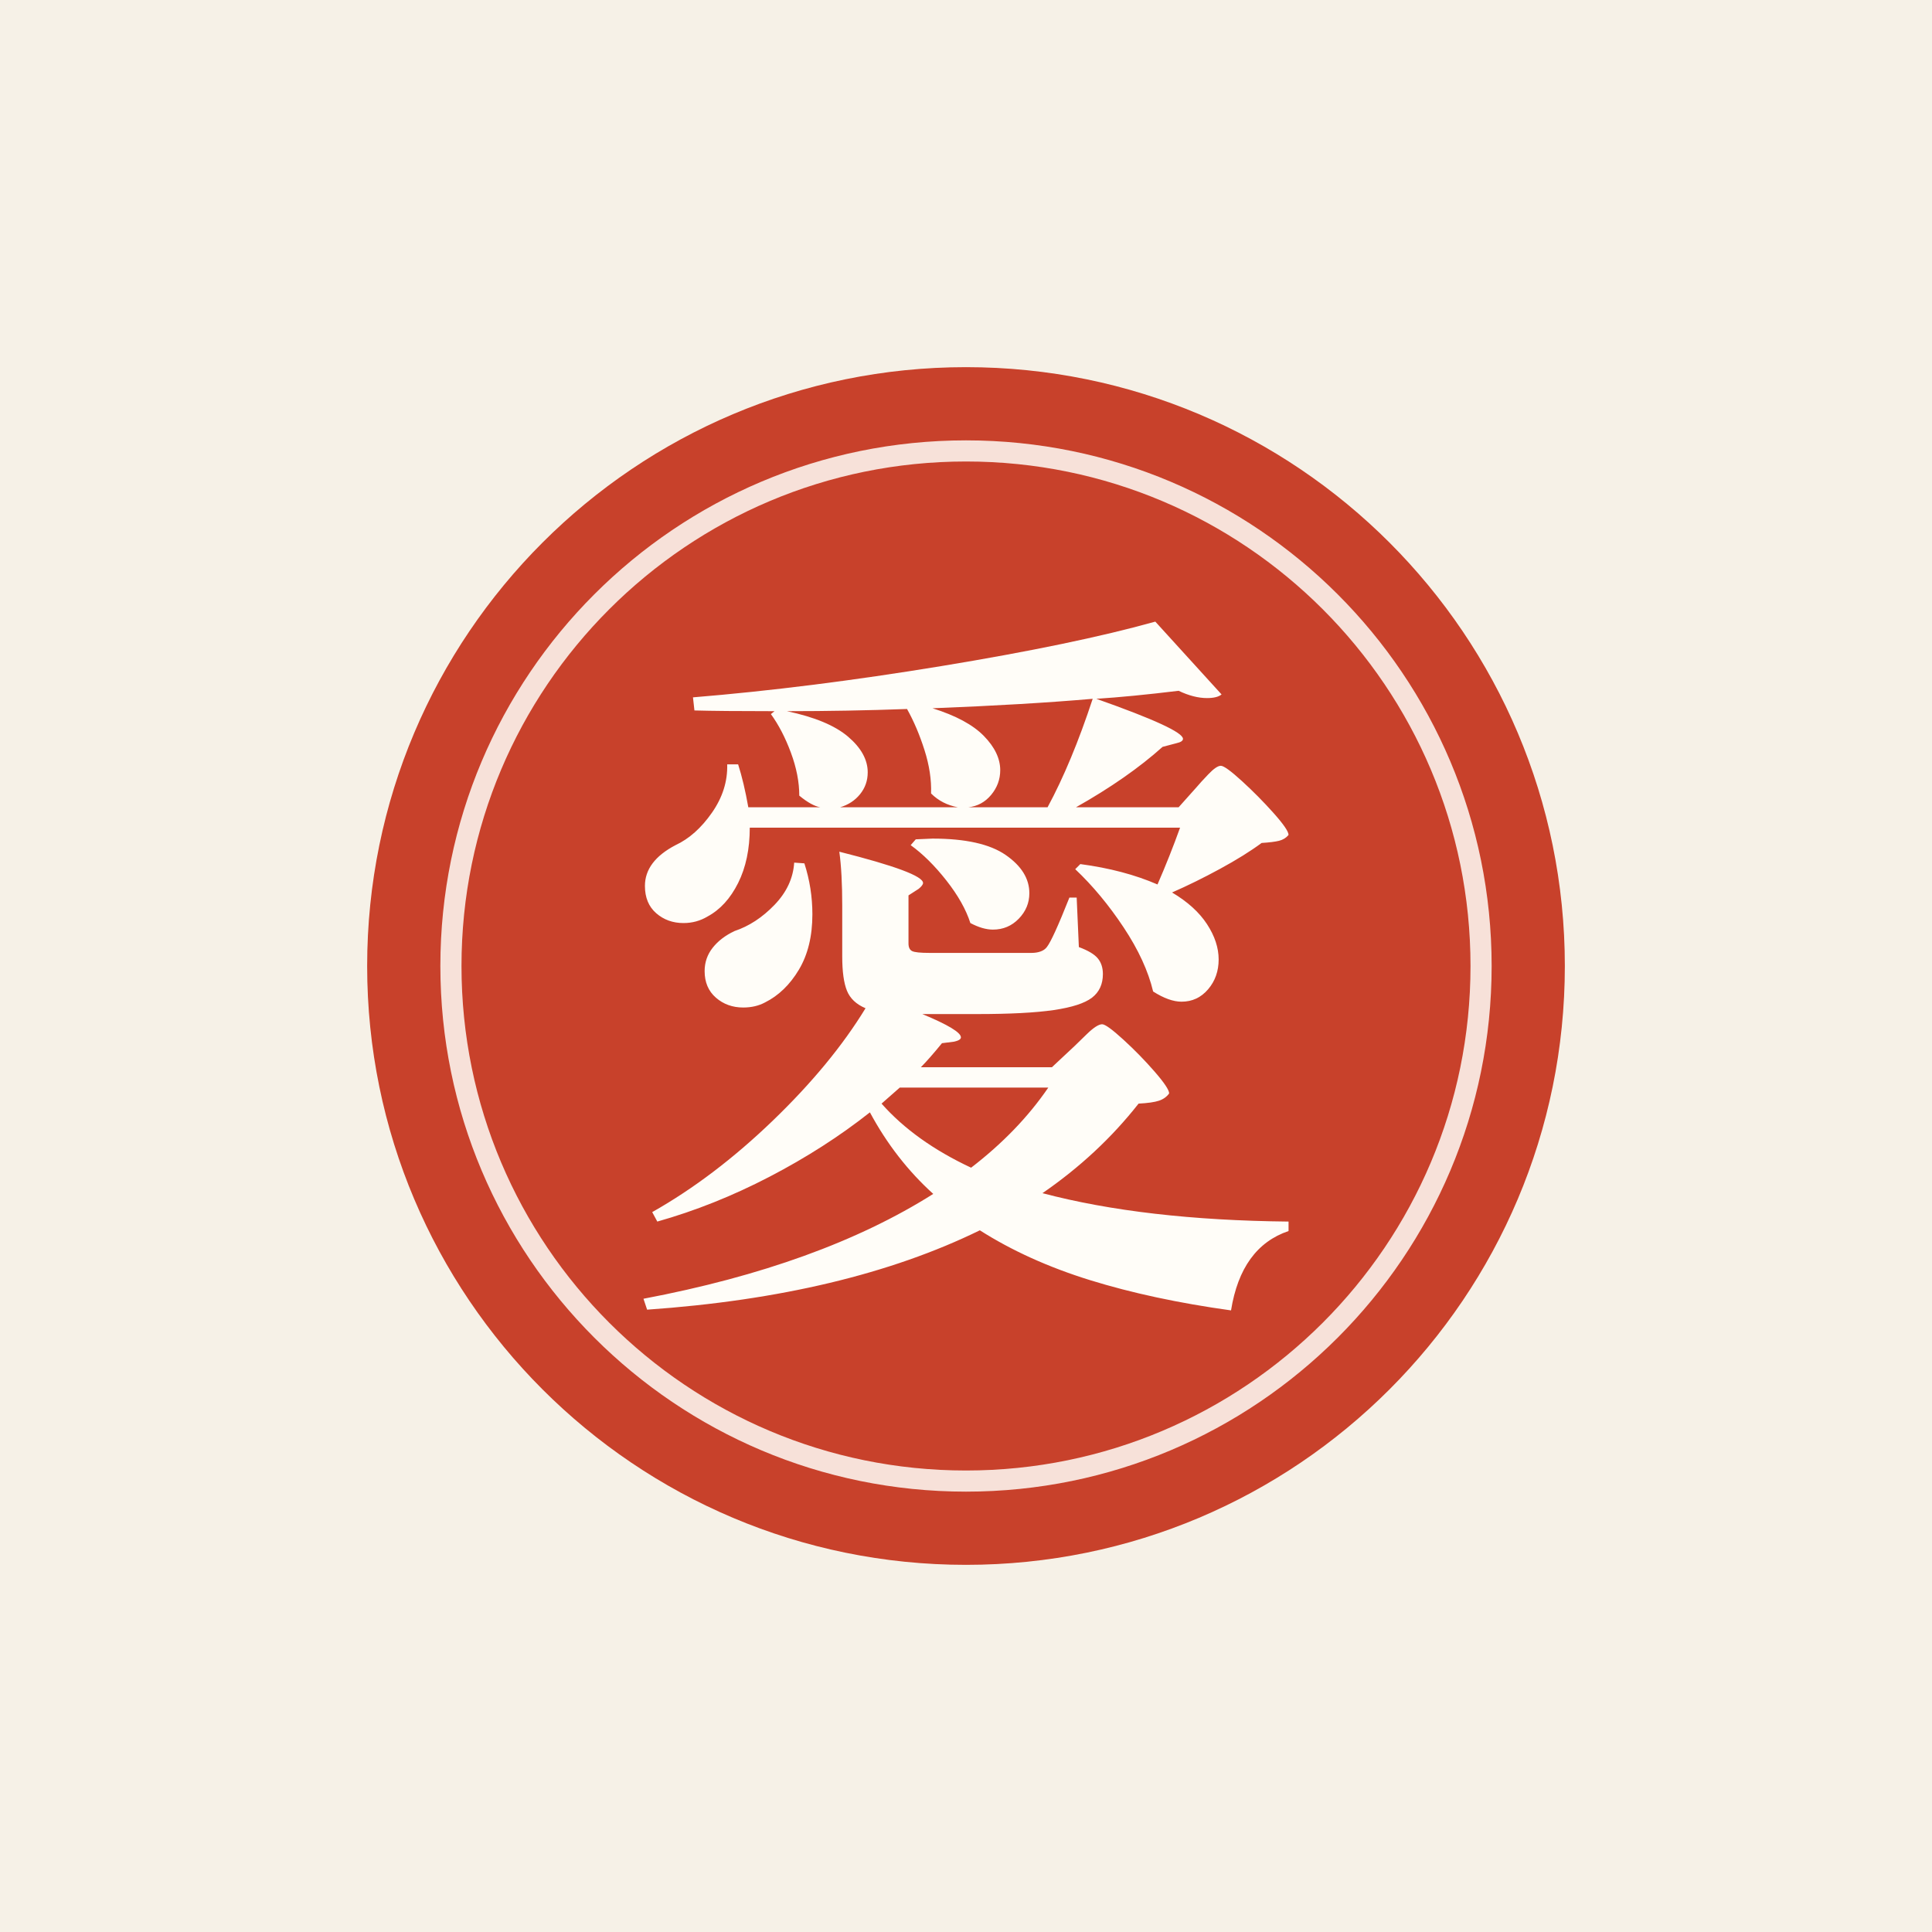
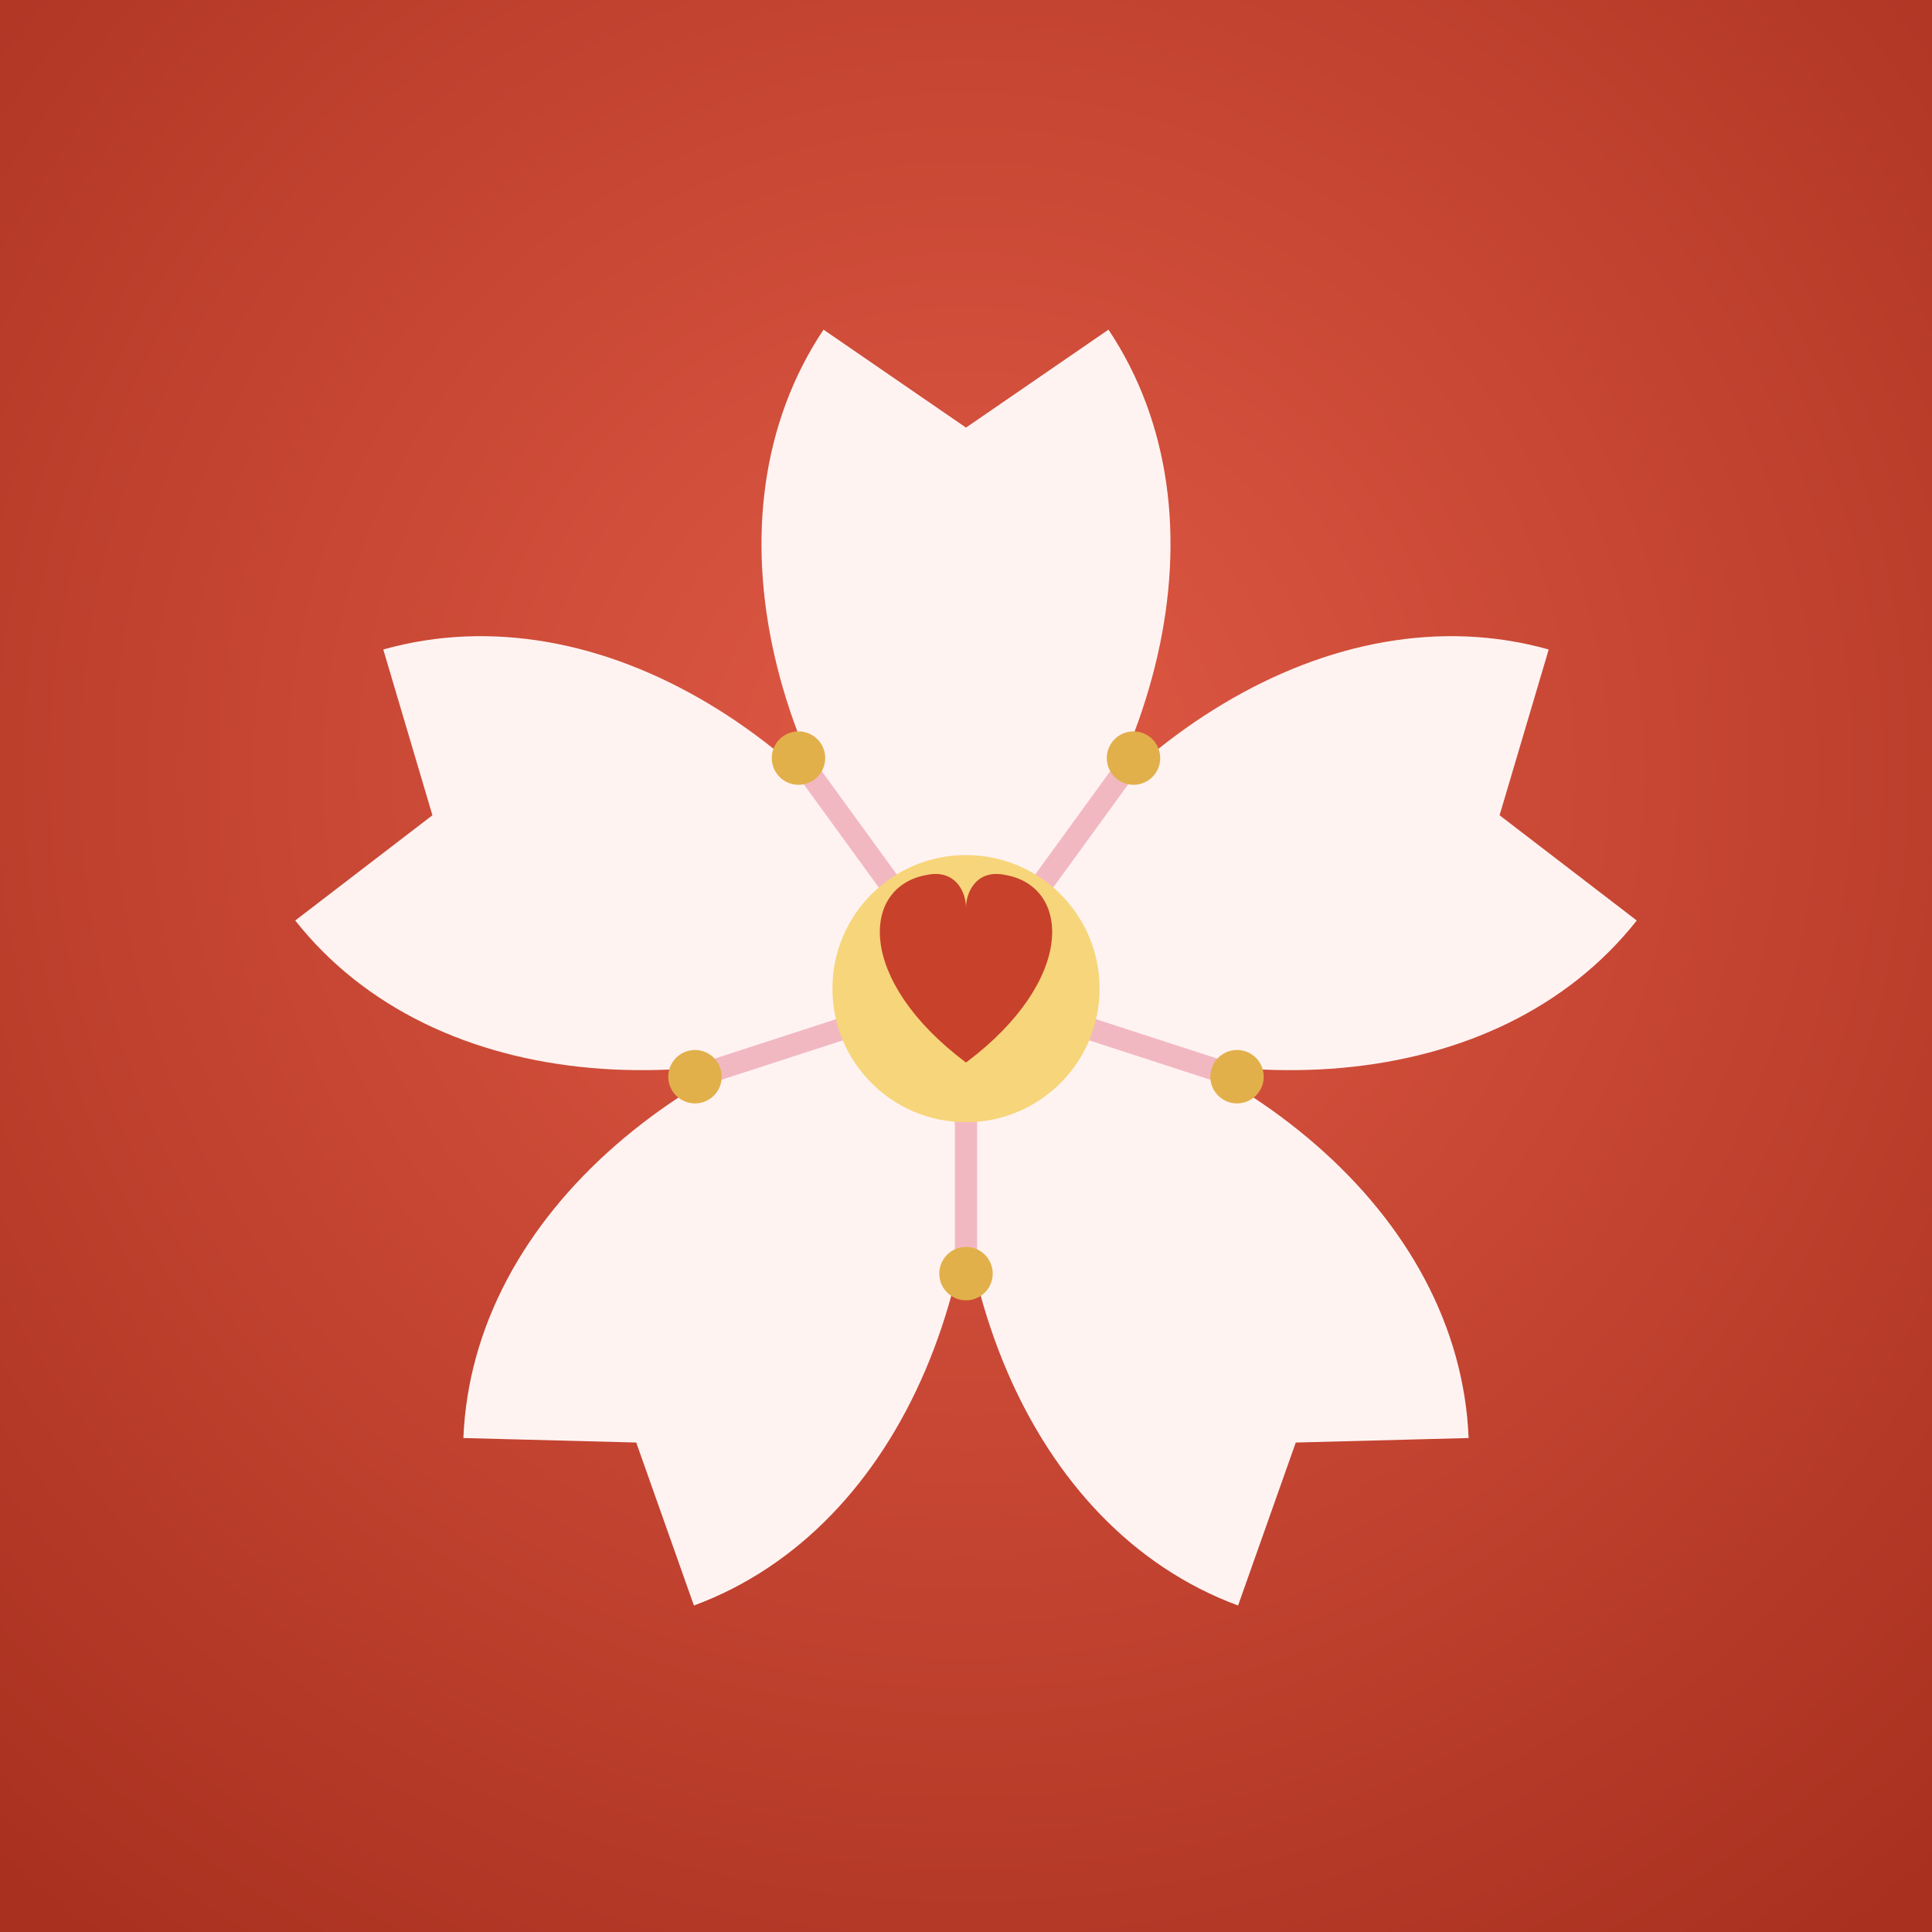
<svg xmlns="http://www.w3.org/2000/svg" viewBox="0 0 512 512">
-   <rect width="512" height="512" fill="#F6F1E7" />
-   <circle cx="256" cy="256" r="158.7" fill="#C8412B" />
-   <circle cx="256" cy="256" r="136.5" fill="none" stroke="#FFFDF8" stroke-width="5.6" opacity=".85" />
-   <path transform="translate(158.37 329.71) scale(0.19295 -0.19295)" fill="#FFFDF8" d="M823 628Q828 634 839.0 645.5Q850 657 856 657Q862 657 885.0 636.0Q908 615 928.5 592.0Q949 569 949 562Q944 556 936.0 554.0Q928 552 912 551Q889 534 855.0 515.5Q821 497 789 483Q821 464 837.0 439.5Q853 415 853 391Q853 367 838.5 350.0Q824 333 802 333Q785 333 763 347Q753 389 722.5 435.0Q692 481 656 515L663 522Q723 514 769 494Q786 533 800 572H209Q209 528 193.0 496.0Q177 464 151 450Q136 441 118 441Q96 441 80.5 454.5Q65 468 65 492Q65 526 107 548Q135 561 157.0 592.5Q179 624 178 659H193Q201 634 207 600H306Q294 602 277 616Q277 644 265.5 675.0Q254 706 238 728L243 732Q169 732 133 733L131 751Q290 764 472.5 794.0Q655 824 766 855L857 755Q851 750 837 750Q819 750 798 760Q732 752 685 749Q804 707 804 694Q804 690 795 688L776 683Q728 640 657 600H798ZM618 600Q651 661 680 749Q588 741 460 736Q508 721 530.5 698.0Q553 675 553 651Q553 632 540.5 617.0Q528 602 509 600ZM495 600Q473 604 458 619Q459 647 449.0 678.5Q439 710 425 735Q343 732 260 732Q317 720 344.0 697.0Q371 674 371 648Q371 631 360.5 618.0Q350 605 333 600ZM437 556 460 557Q528 557 560.5 534.5Q593 512 593 482Q593 462 578.5 447.0Q564 432 543 432Q529 432 512 441Q503 469 479.0 499.5Q455 530 430 548ZM446 316Q499 294 499 284Q499 280 489 278L473 276Q455 254 444 243H624L655 272Q659 276 672.5 289.0Q686 302 693 302Q699 302 722.0 281.0Q745 260 765.0 237.0Q785 214 785 207Q780 200 771.0 197.0Q762 194 743 193Q688 123 611 70Q751 33 949 31V18Q884 -4 870 -91Q762 -76 676.5 -49.5Q591 -23 525 19Q341 -71 68 -90L63 -75Q306 -29 461 69Q409 116 374 181Q312 132 236.0 92.5Q160 53 82 31L75 44Q160 92 240.5 169.5Q321 247 368 324Q349 332 342.5 348.0Q336 364 336 395V465Q336 510 332 539Q447 510 447 496Q447 493 441 488L427 479V413Q427 405 432.0 402.5Q437 400 456 400H596Q603 400 608.5 402.0Q614 404 617 408Q625 418 648 476H658L661 408Q680 401 687.0 392.5Q694 384 694 371Q694 350 679.0 338.5Q664 327 626.5 321.5Q589 316 521 316ZM284 523Q295 489 295 453Q295 408 276.5 377.0Q258 346 230 332Q217 325 200 325Q178 325 162.5 338.5Q147 352 147 375Q147 393 158.0 407.0Q169 421 188 430Q218 440 243.0 466.0Q268 492 270 524ZM390 193Q436 141 513 105Q578 155 619 215H415Z" />
+   <defs>
+     <radialGradient id="gB" cx=".5" cy=".4" r=".75">
+       <stop offset="0" stop-color="#E05A45" />
+       <stop offset="1" stop-color="#A9301F" />
+     </radialGradient>
+   </defs>
+   <rect width="512" height="512" fill="url(#gB)" />
+   <g transform="translate(256 262) scale(1.18) translate(-256 -256)">
+     <path transform="rotate(0 256 256)" d="M256 256 C 212 212, 196 150, 224 108 L 256 130 L 288 108 C 316 150, 300 212, 256 256 Z" fill="#FFF3F2" />
+     <path transform="rotate(72 256 256)" d="M256 256 C 212 212, 196 150, 224 108 L 256 130 L 288 108 C 316 150, 300 212, 256 256 Z" fill="#FFF3F2" />
+     <path transform="rotate(144 256 256)" d="M256 256 C 212 212, 196 150, 224 108 L 256 130 L 288 108 C 316 150, 300 212, 256 256 Z" fill="#FFF3F2" />
+     <path transform="rotate(216 256 256)" d="M256 256 C 212 212, 196 150, 224 108 L 256 130 L 288 108 C 316 150, 300 212, 256 256 Z" fill="#FFF3F2" />
+     <path transform="rotate(288 256 256)" d="M256 256 C 212 212, 196 150, 224 108 L 256 130 L 288 108 C 316 150, 300 212, 256 256 Z" fill="#FFF3F2" />
+     <path transform="rotate(36 256 256)" d="M256 256 L256 196" stroke="#F2B8C2" stroke-width="5" stroke-linecap="round" />
+     <circle transform="rotate(36 256 256)" cx="256" cy="192" r="6" fill="#E2B04A" />
+     <path transform="rotate(108 256 256)" d="M256 256 L256 196" stroke="#F2B8C2" stroke-width="5" stroke-linecap="round" />
+     <circle transform="rotate(108 256 256)" cx="256" cy="192" r="6" fill="#E2B04A" />
+     <path transform="rotate(180 256 256)" d="M256 256 L256 196" stroke="#F2B8C2" stroke-width="5" stroke-linecap="round" />
+     <circle transform="rotate(180 256 256)" cx="256" cy="192" r="6" fill="#E2B04A" />
+     <path transform="rotate(252 256 256)" d="M256 256 L256 196" stroke="#F2B8C2" stroke-width="5" stroke-linecap="round" />
+     <circle transform="rotate(252 256 256)" cx="256" cy="192" r="6" fill="#E2B04A" />
+     <path transform="rotate(324 256 256)" d="M256 256 L256 196" stroke="#F2B8C2" stroke-width="5" stroke-linecap="round" />
+     <circle transform="rotate(324 256 256)" cx="256" cy="192" r="6" fill="#E2B04A" />
+     <circle cx="256" cy="256" r="30" fill="#F7D57A" />
+     <path transform="translate(256 254) scale(0.62)" fill="#C8412B" d="M0 30 C -40 0, -38 -34, -14 -38 C -4 -40, 0 -32, 0 -26 C 0 -32, 4 -40, 14 -38 C 38 -34, 40 0, 0 30 Z" />
+   </g>
</svg>
